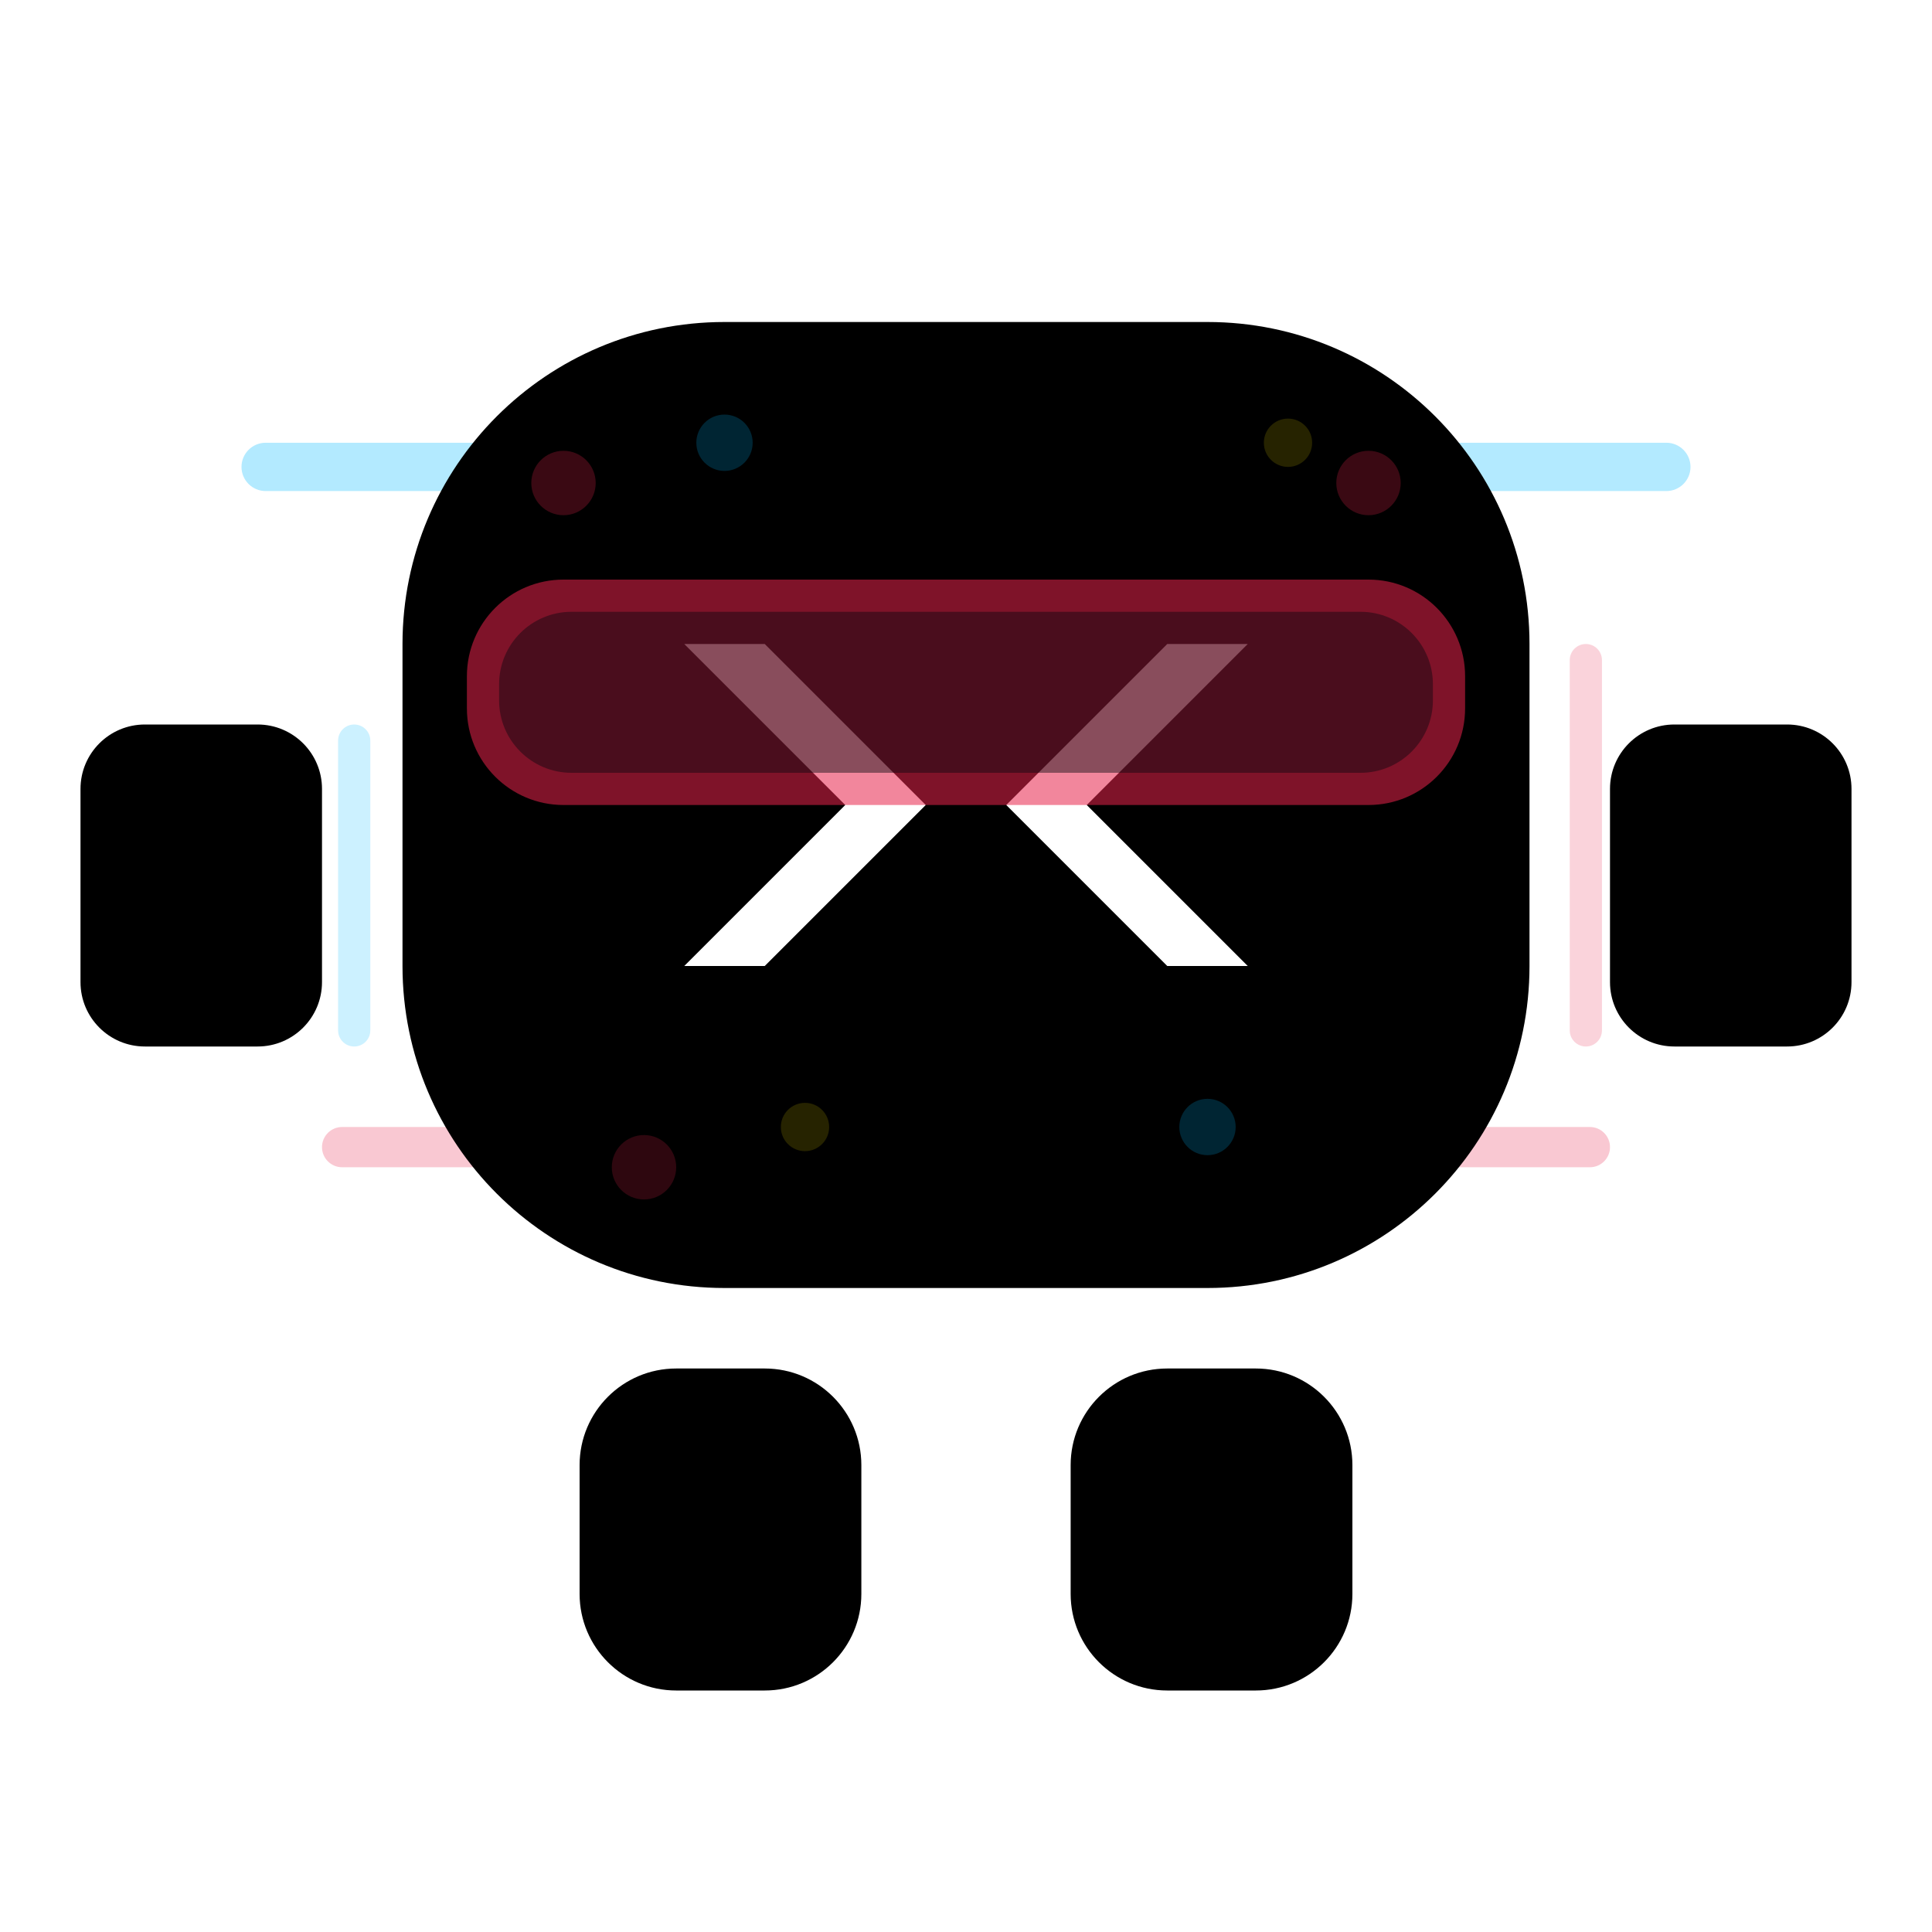
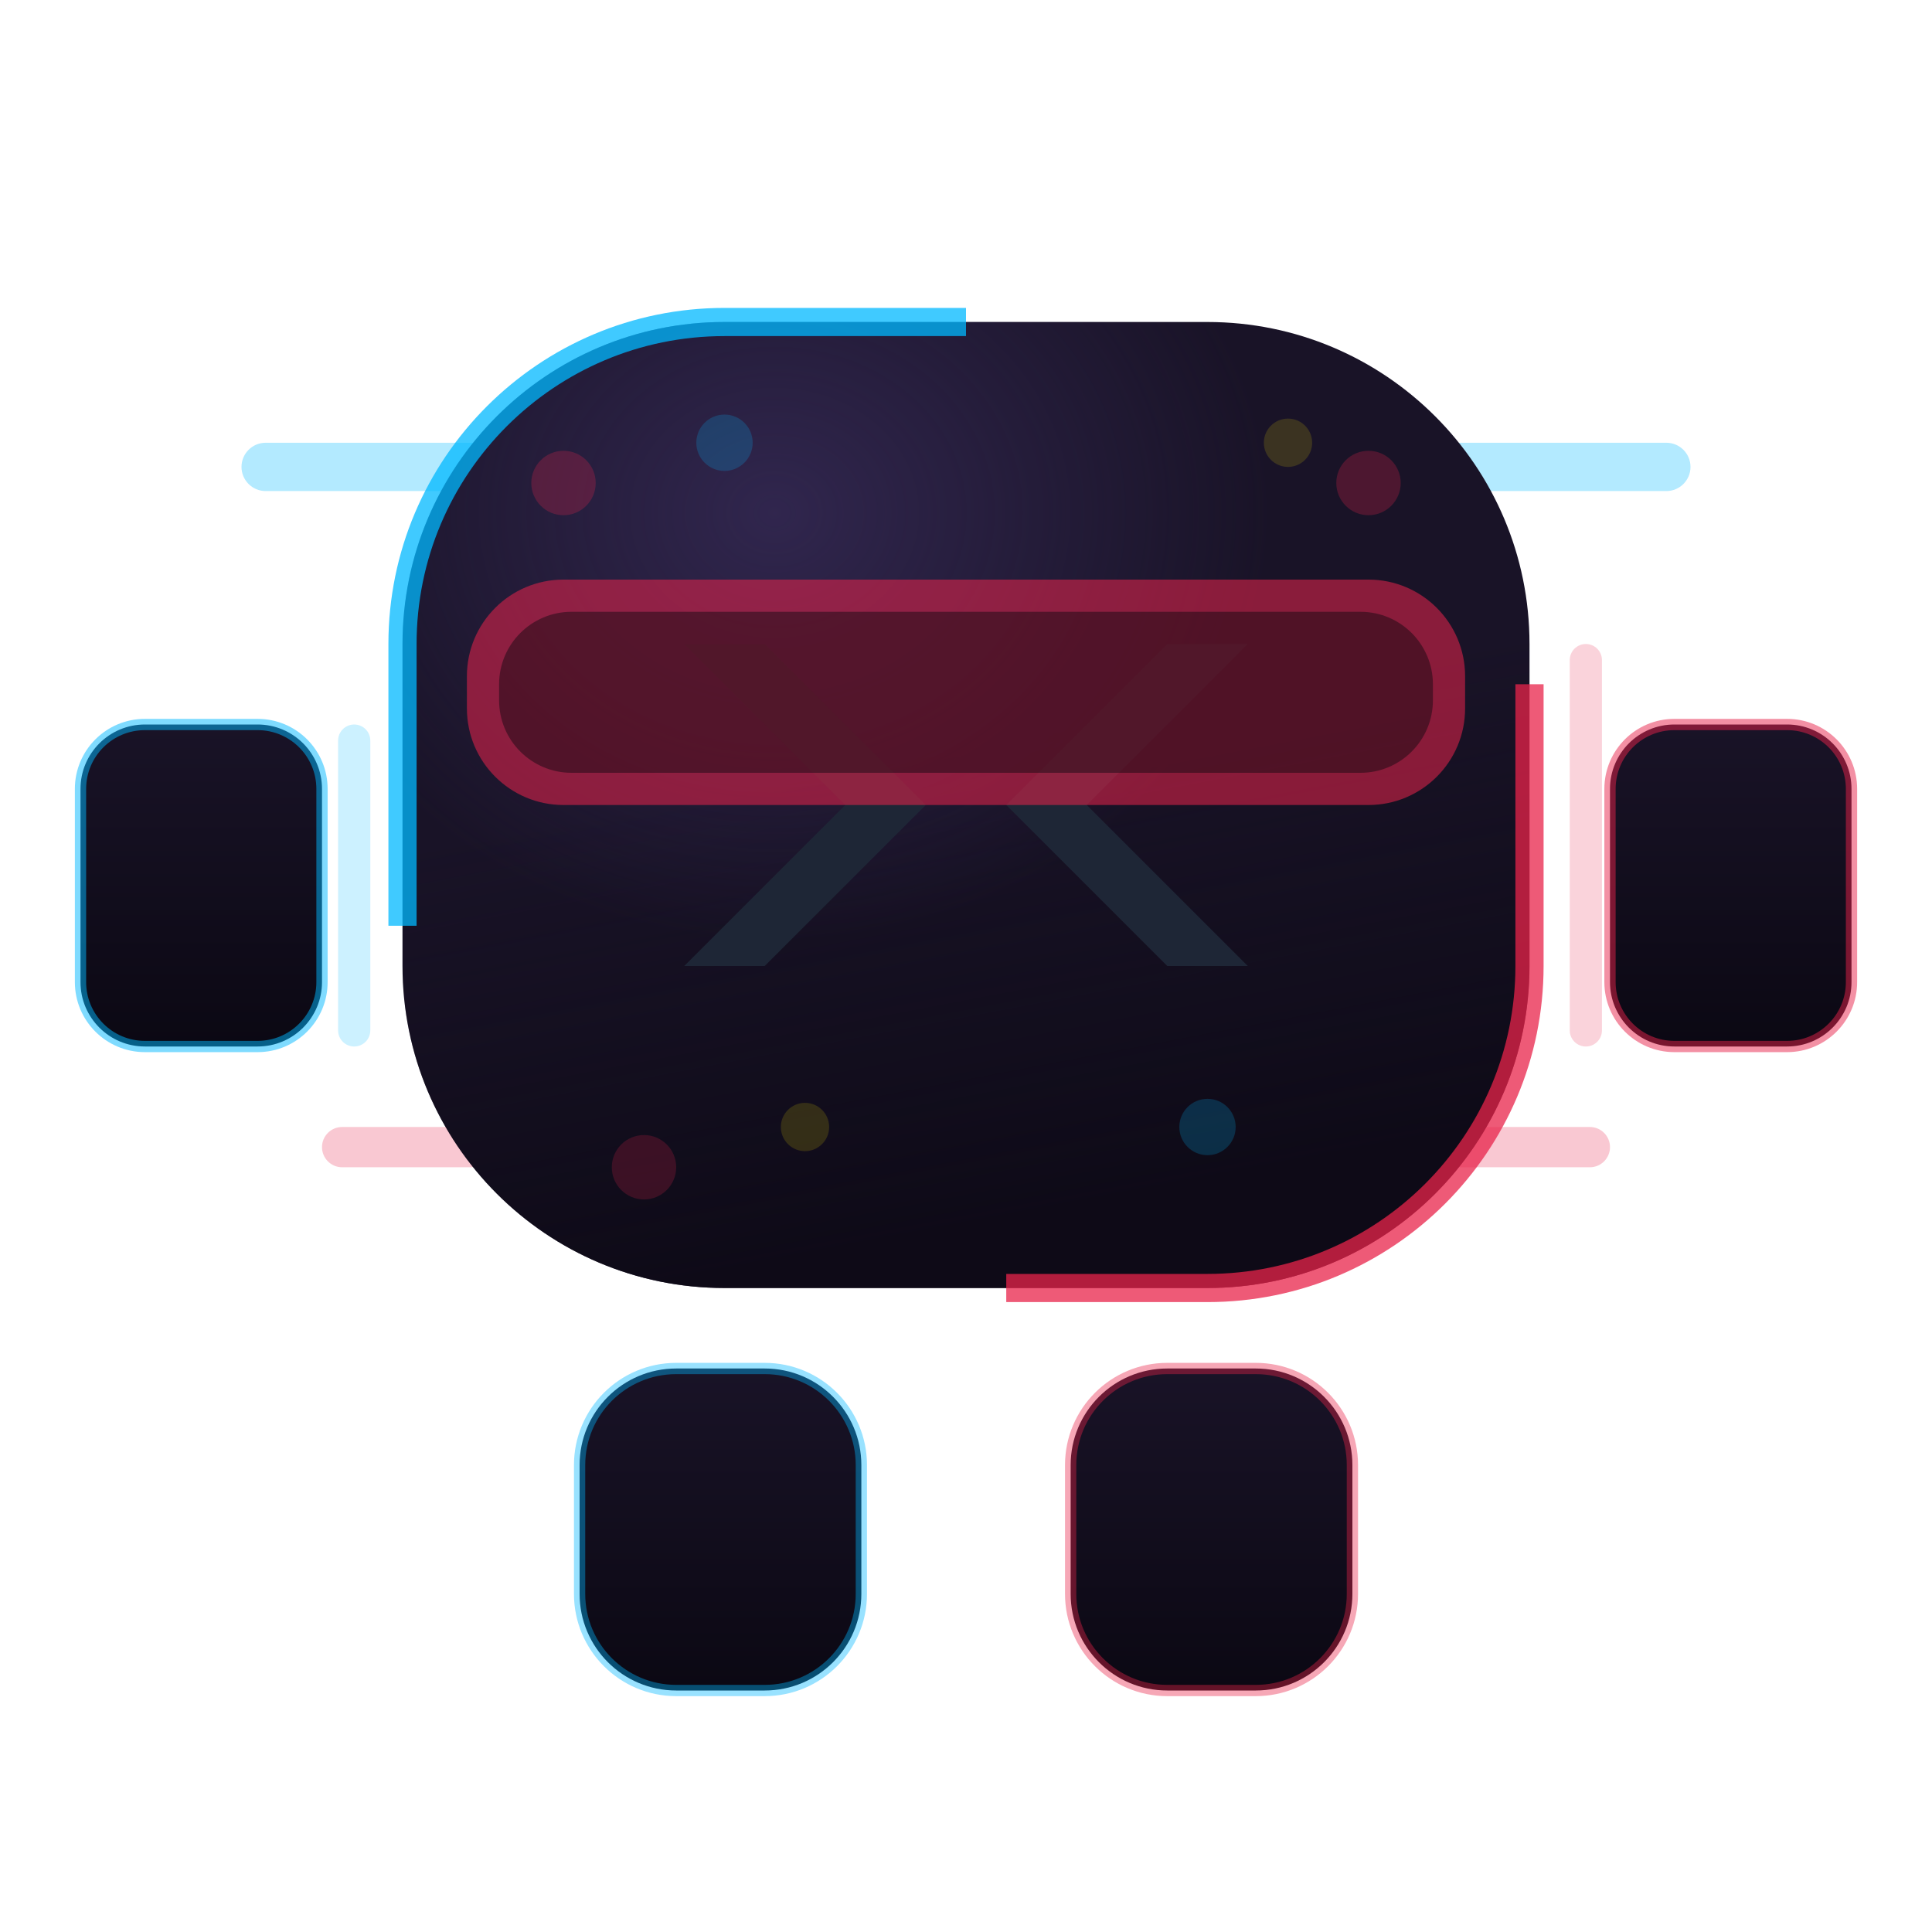
- <svg xmlns="http://www.w3.org/2000/svg" viewBox="0 0 24 24" fill="currentColor">
+ <svg xmlns="http://www.w3.org/2000/svg" viewBox="0 0 24 24">
+   <defs>
+     <radialGradient id="fhi-hi" cx="33%" cy="20%" r="80%">
+       <stop offset="0%" stop-color="#332852" stop-opacity="0.9" />
+       <stop offset="55%" stop-color="#332852" stop-opacity="0" />
+     </radialGradient>
+     <linearGradient id="fhi-lo" x1="0" y1="0" x2="0.22" y2="1">
+       <stop offset="52%" stop-color="#0b0813" stop-opacity="0" />
+       <stop offset="100%" stop-color="#0b0813" stop-opacity="0.8" />
+     </linearGradient>
+     <linearGradient id="fhi-limb" x1="0" y1="0" x2="0" y2="1">
+       <stop offset="0%" stop-color="#191327" />
+       <stop offset="100%" stop-color="#0b0813" />
+     </linearGradient>
+   </defs>
  <rect x="3" y="5.5" width="18" height="0.6" rx="0.3" fill="#00b8ff" opacity="0.3" />
  <rect x="4" y="14" width="16" height="0.5" rx="0.25" fill="#e8234a" opacity="0.25" />
-   <path fill-rule="evenodd" d="M9 4 L15 4 A4 4 0 0 1 19 8 L19 12 A4 4 0 0 1 15 16 L9 16 A4 4 0 0 1 5 12 L5 8 A4 4 0 0 1 9 4 Z M8.5 8 L10.5 10 L8.5 12 L9.5 12 L11.5 10 L9.5 8 Z M15.5 8 L13.5 10 L15.5 12 L14.5 12 L12.5 10 L14.5 8 Z" />
+   <path d="M1.8 9 L3.2 9 A0.8 0.8 0 0 1 4 9.8 L4 12.2 A0.8 0.8 0 0 1 3.2 13 L1.8 13 A0.8 0.8 0 0 1 1 12.2 L1 9.8 A0.8 0.8 0 0 1 1.8 9 Z" fill="url(#fhi-limb)" stroke="#00b8ff" stroke-width="0.14" stroke-opacity="0.5" />
+   <path d="M20.8 9 L22.2 9 A0.8 0.8 0 0 1 23 9.8 L23 12.2 A0.8 0.8 0 0 1 22.2 13 L20.8 13 A0.8 0.8 0 0 1 20 12.2 L20 9.8 A0.8 0.8 0 0 1 20.8 9 Z" fill="url(#fhi-limb)" stroke="#e8234a" stroke-width="0.14" stroke-opacity="0.5" />
+   <rect x="7.2" y="17" width="3.5" height="4" rx="1.2" fill="url(#fhi-limb)" stroke="#00b8ff" stroke-width="0.14" stroke-opacity="0.4" />
+   <rect x="13.3" y="17" width="3.5" height="4" rx="1.2" fill="url(#fhi-limb)" stroke="#e8234a" stroke-width="0.14" stroke-opacity="0.4" />
+   <path d="M9 4 L15 4 A4 4 0 0 1 19 8 L19 12 A4 4 0 0 1 15 16 L9 16 A4 4 0 0 1 5 12 L5 8 A4 4 0 0 1 9 4 Z" fill="#191327" />
+   <path d="M9 4 L15 4 A4 4 0 0 1 19 8 L19 12 A4 4 0 0 1 15 16 L9 16 A4 4 0 0 1 5 12 L5 8 A4 4 0 0 1 9 4 Z" fill="url(#fhi-lo)" />
+   <path d="M9 4 L15 4 A4 4 0 0 1 19 8 L19 12 A4 4 0 0 1 15 16 L9 16 A4 4 0 0 1 5 12 L5 8 A4 4 0 0 1 9 4 Z" fill="url(#fhi-hi)" />
+   <path d="M5 11.5 L5 8 A4 4 0 0 1 9 4 L12 4" fill="none" stroke="#00b8ff" stroke-width="0.35" opacity="0.75" />
+   <path d="M19 8.5 L19 12 A4 4 0 0 1 15 16 L12.5 16" fill="none" stroke="#e8234a" stroke-width="0.35" opacity="0.75" />
+   <path fill="#1e2636" d="M8.5 8 L10.5 10 L8.5 12 L9.5 12 L11.5 10 L9.5 8 Z" />
+   <path fill="#1e2636" d="M15.5 8 L13.5 10 L15.5 12 L14.5 12 L12.5 10 L14.5 8 Z" />
  <rect x="5.8" y="7.2" width="12.4" height="2.8" rx="1.2" fill="#e8234a" opacity="0.55" />
  <rect x="6.2" y="7.6" width="11.6" height="2" rx="0.9" fill="#08060e" opacity="0.45" />
  <circle cx="7" cy="6" r="0.4" fill="#e8234a" opacity="0.25" />
  <circle cx="9" cy="5.5" r="0.35" fill="#00b8ff" opacity="0.2" />
  <circle cx="17" cy="6" r="0.4" fill="#e8234a" opacity="0.25" />
  <circle cx="15" cy="14" r="0.35" fill="#00b8ff" opacity="0.2" />
  <circle cx="8" cy="14.5" r="0.4" fill="#e8234a" opacity="0.2" />
  <circle cx="16" cy="5.5" r="0.3" fill="#ffea00" opacity="0.15" />
  <circle cx="10" cy="14" r="0.3" fill="#ffea00" opacity="0.15" />
-   <path d="M1.8 9 L3.2 9 A0.8 0.8 0 0 1 4 9.8 L4 12.2 A0.8 0.8 0 0 1 3.2 13 L1.8 13 A0.8 0.8 0 0 1 1 12.2 L1 9.8 A0.8 0.8 0 0 1 1.8 9 Z" />
-   <path d="M20.8 9 L22.2 9 A0.8 0.8 0 0 1 23 9.8 L23 12.2 A0.8 0.8 0 0 1 22.2 13 L20.8 13 A0.8 0.8 0 0 1 20 12.2 L20 9.8 A0.8 0.8 0 0 1 20.8 9 Z" />
-   <rect x="7.2" y="17" width="3.5" height="4" rx="1.2" />
-   <rect x="13.3" y="17" width="3.5" height="4" rx="1.2" />
  <rect x="19.5" y="8" width="0.4" height="5" rx="0.2" fill="#e8234a" opacity="0.2" />
  <rect x="4.2" y="9" width="0.4" height="4" rx="0.2" fill="#00b8ff" opacity="0.2" />
</svg>
